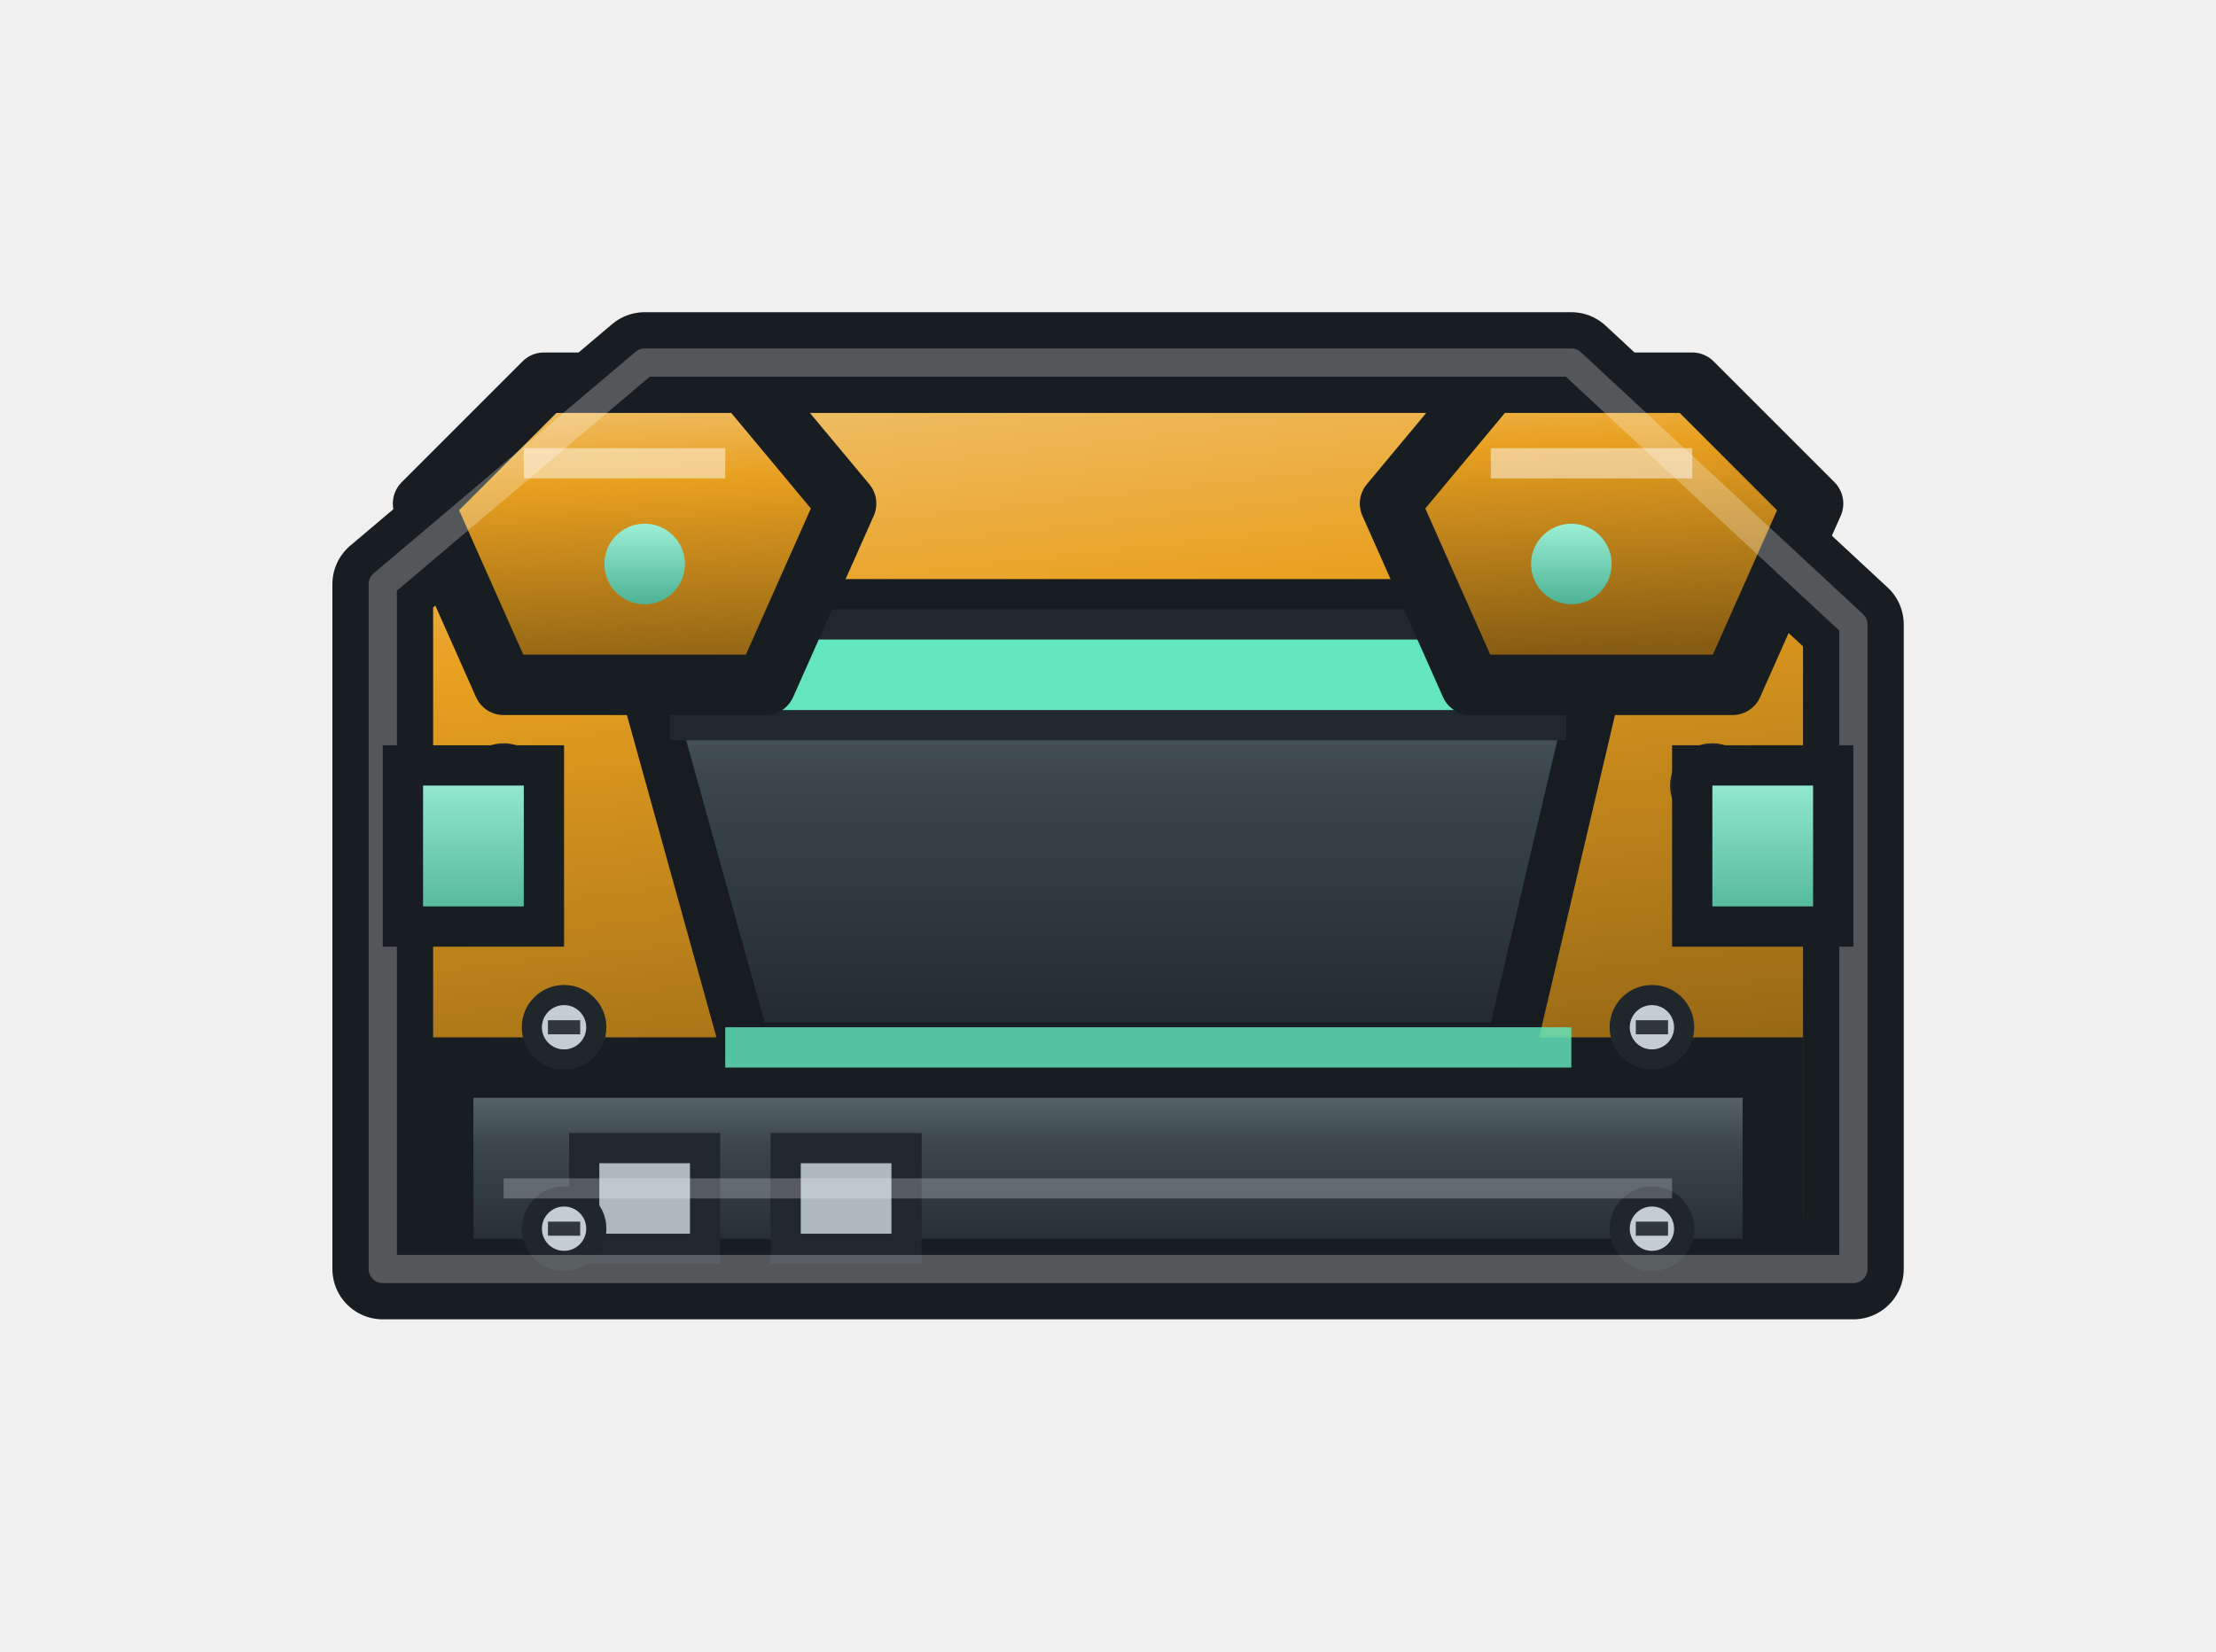
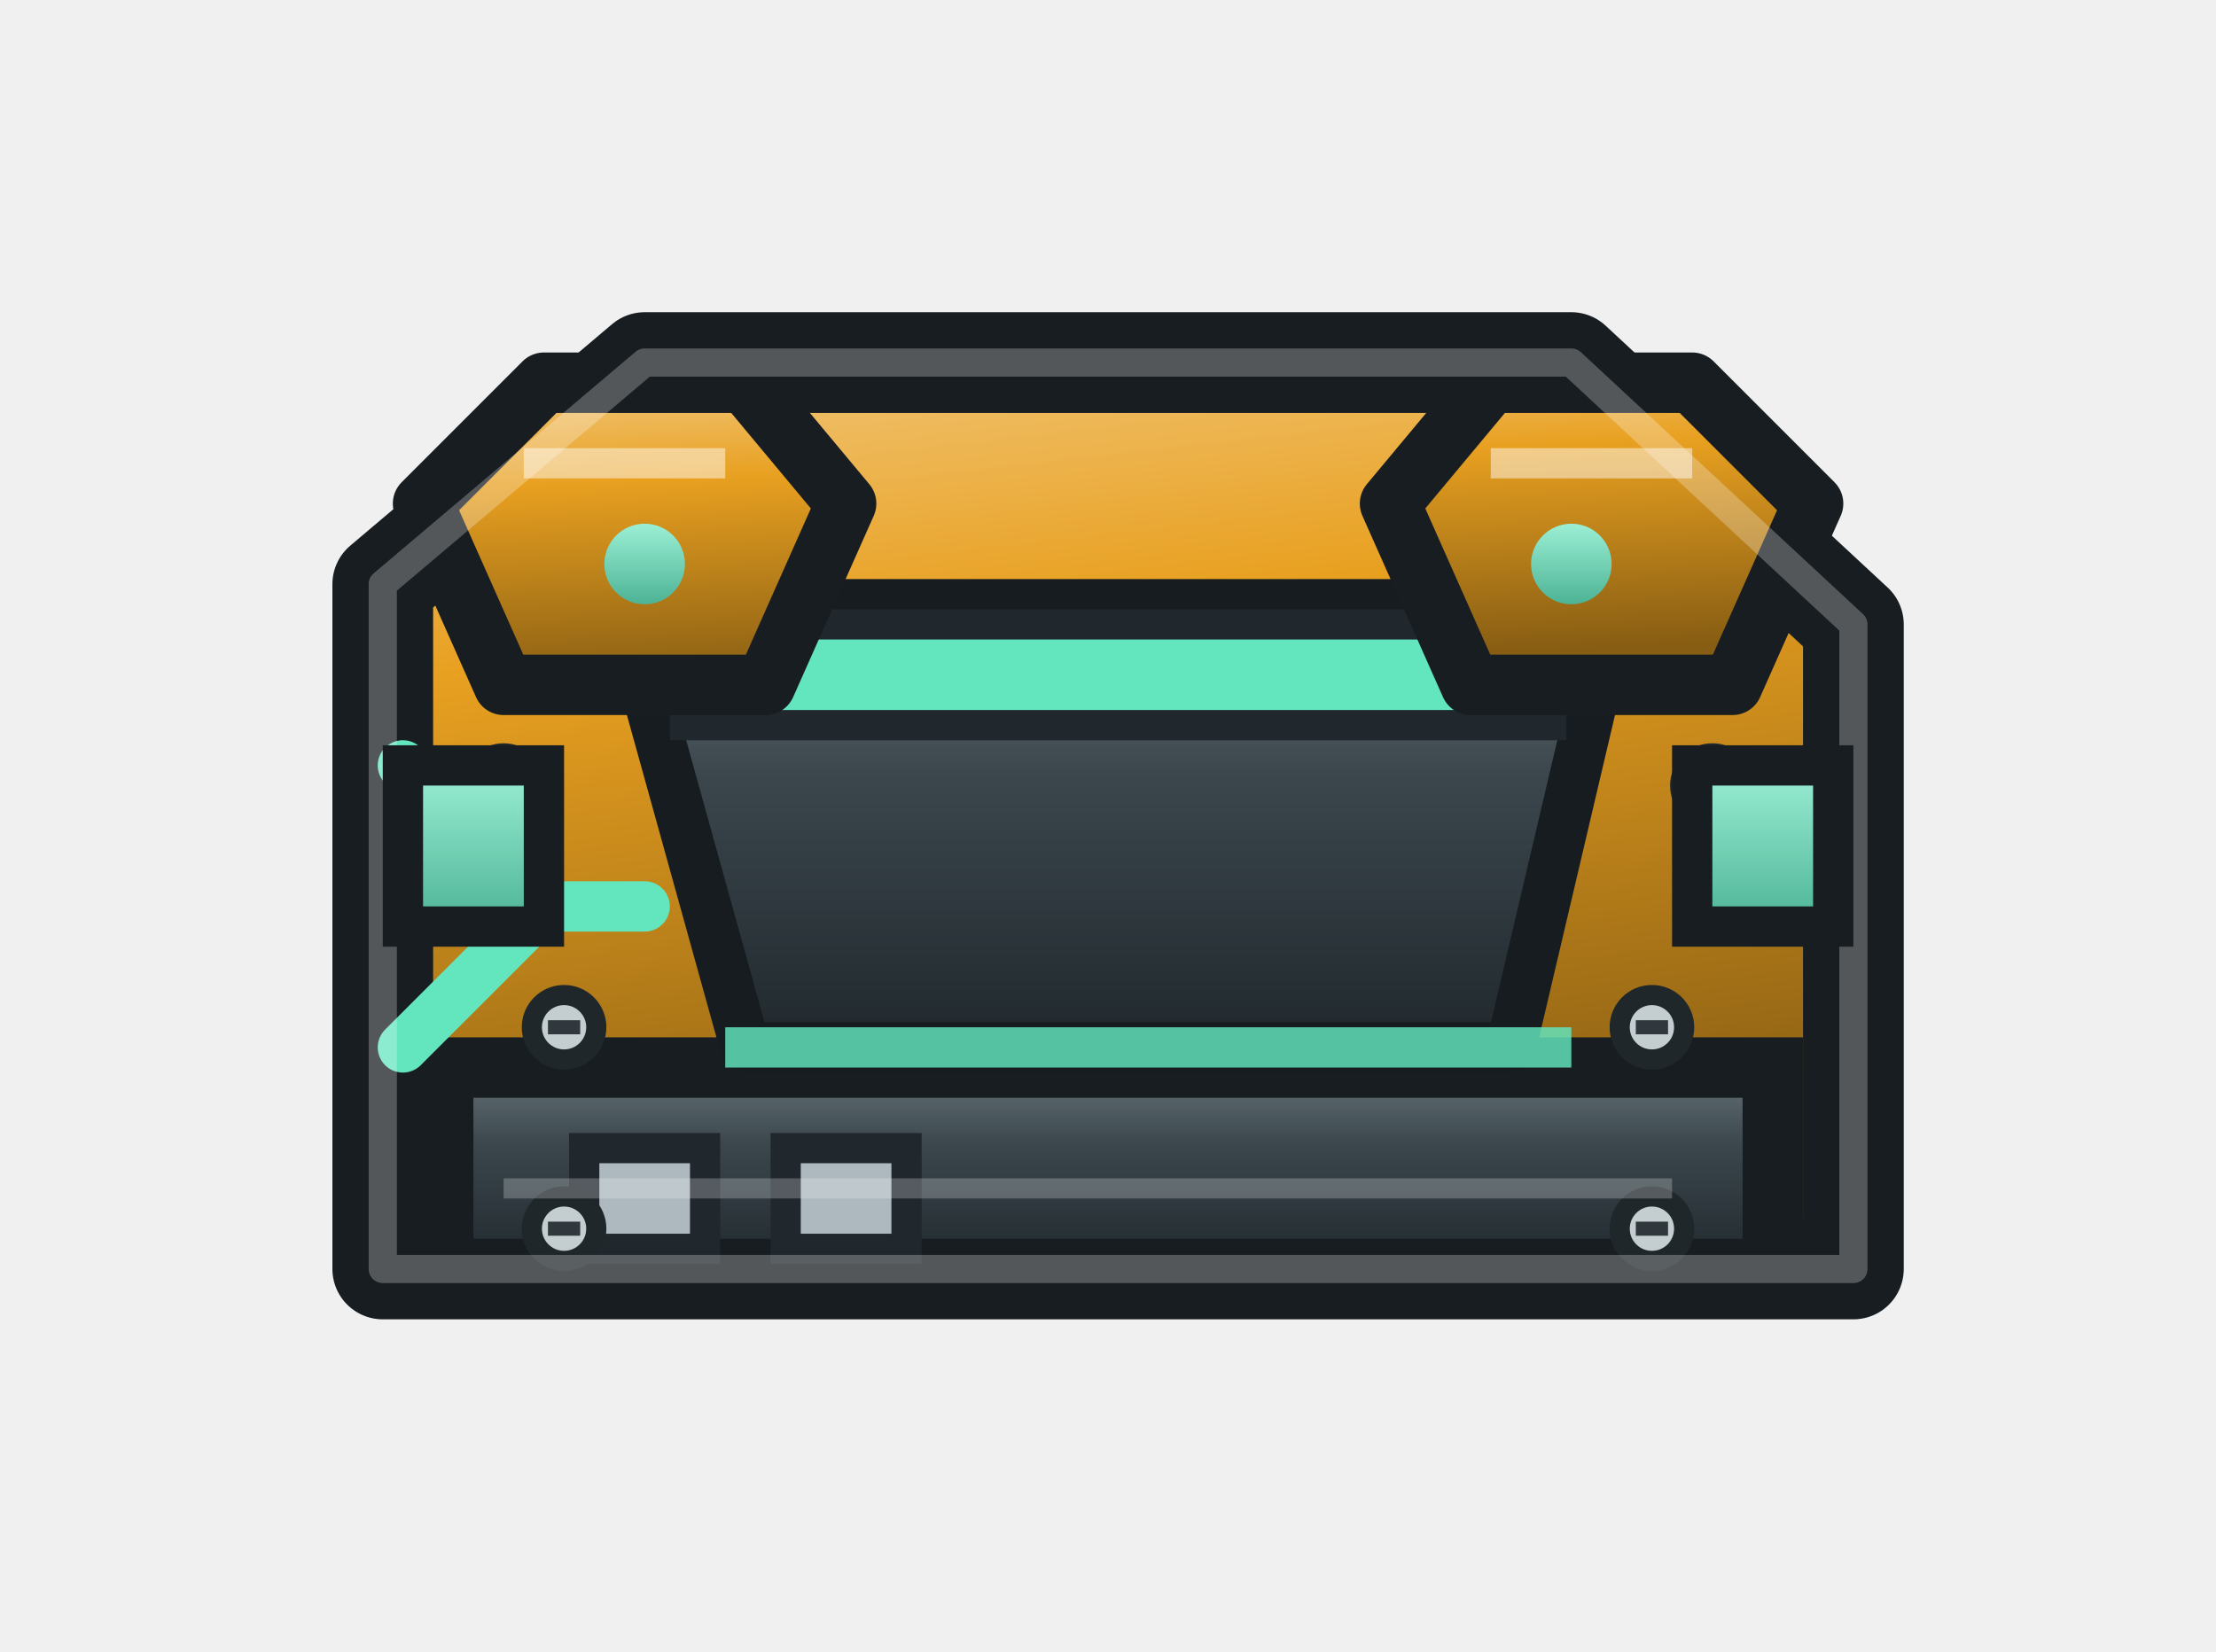
<svg xmlns="http://www.w3.org/2000/svg" viewBox="0 0 110 82" role="img" aria-label="FIX-8 body">
  <defs>
    <linearGradient id="kopek-body-shell" x1="0" y1="0" x2="0.18" y2="1">
      <stop stop-color="#f2c87e" />
      <stop offset=".34" stop-color="#e8a020" />
      <stop offset="1" stop-color="#875d13" />
    </linearGradient>
    <linearGradient id="kopek-body-metal" x1="0" y1="0" x2="0" y2="1">
      <stop stop-color="#67747a" />
      <stop offset=".38" stop-color="#3b474d" />
      <stop offset="1" stop-color="#20282d" />
    </linearGradient>
    <linearGradient id="kopek-body-accent" x1="0" y1="0" x2="0" y2="1">
      <stop stop-color="#9befd5" />
      <stop offset="1" stop-color="#4db394" />
    </linearGradient>
    <linearGradient id="kopek-body-glass" x1="0" y1="0" x2="0" y2="1">
      <stop stop-color="#263a43" />
      <stop offset=".55" stop-color="#101b20" />
      <stop offset="1" stop-color="#070d11" />
    </linearGradient>
  </defs>
  <g>
    <path d="M19 29 32 18h46l14 13v32H19z" fill="url(#kopek-body-shell)" stroke="#171d21" stroke-width="5" stroke-linejoin="round" />
    <path d="M22 53h66v10H22z" fill="url(#kopek-body-metal)" stroke="#171d21" stroke-width="3" />
+     <path d="M20 38l7 7-7 7m6-7h6" fill="none" stroke="#63e6be" stroke-width="2.5" stroke-linecap="round" stroke-linejoin="round" />
    <path d="M32 34 38 30h34l7 5-4 17H37z" fill="url(#kopek-body-metal)" stroke="#161c20" stroke-width="2.5" stroke-linejoin="round" />
    <path d="M38 32h32" stroke="#dbe4e7" stroke-opacity=".62" stroke-width="1.5" />
    <path d="M36 52h42" stroke="#63e6be" stroke-width="2" stroke-opacity=".82" />
    <path d="M34 31h43v5H34z" fill="#63e6be" stroke="#20272d" stroke-width="1.5" />
    <path d="M21 25 27 19h10l5 6-4 9H25zM69 25l5-6h10l6 6-4 9H73z" fill="url(#kopek-body-shell)" stroke="#171d21" stroke-width="3" stroke-linejoin="round" />
    <path d="M26 23h10M74 23h10" stroke="#ffffff" stroke-opacity=".48" stroke-width="1.5" />
    <circle cx="32" cy="28" r="2" fill="url(#kopek-body-accent)" />
    <circle cx="78" cy="28" r="2" fill="url(#kopek-body-accent)" />
    <path d="M29 57h6v5h-6z" fill="#aeb9bf" stroke="#20272d" stroke-width="1.5" />
    <path d="M39 57h6v5h-6z" fill="#aeb9bf" stroke="#20272d" stroke-width="1.5" />
    <circle cx="25" cy="39" r="1.6" fill="#c4cdd0" stroke="#20272b" stroke-width="1" />
    <path d="M24.2 39h1.6" stroke="#30383d" stroke-width=".7" />
    <circle cx="85" cy="39" r="1.6" fill="#c4cdd0" stroke="#20272b" stroke-width="1" />
    <path d="M84.2 39h1.6" stroke="#30383d" stroke-width=".7" />
    <circle cx="28" cy="51" r="1.6" fill="#c4cdd0" stroke="#20272b" stroke-width="1" />
    <path d="M27.2 51h1.6" stroke="#30383d" stroke-width=".7" />
    <circle cx="82" cy="51" r="1.6" fill="#c4cdd0" stroke="#20272b" stroke-width="1" />
    <path d="M81.2 51h1.6" stroke="#30383d" stroke-width=".7" />
    <circle cx="28" cy="61" r="1.6" fill="#c4cdd0" stroke="#20272b" stroke-width="1" />
    <path d="M27.2 61h1.6" stroke="#30383d" stroke-width=".7" />
    <circle cx="82" cy="61" r="1.6" fill="#c4cdd0" stroke="#20272b" stroke-width="1" />
    <path d="M81.2 61h1.6" stroke="#30383d" stroke-width=".7" />
    <path d="M19 29 32 18h46l14 13v32H19z" fill="none" stroke="#ffffff" stroke-opacity=".26" stroke-width="1.4" stroke-linejoin="round" />
    <path d="M25 59h58" stroke="#f5f8fa" stroke-opacity=".25" stroke-width="1" />
    <path d="M20 38h7v8h-7zM84 38h7v8h-7z" fill="url(#kopek-body-accent)" stroke="#171d21" stroke-width="2" />
  </g>
</svg>
